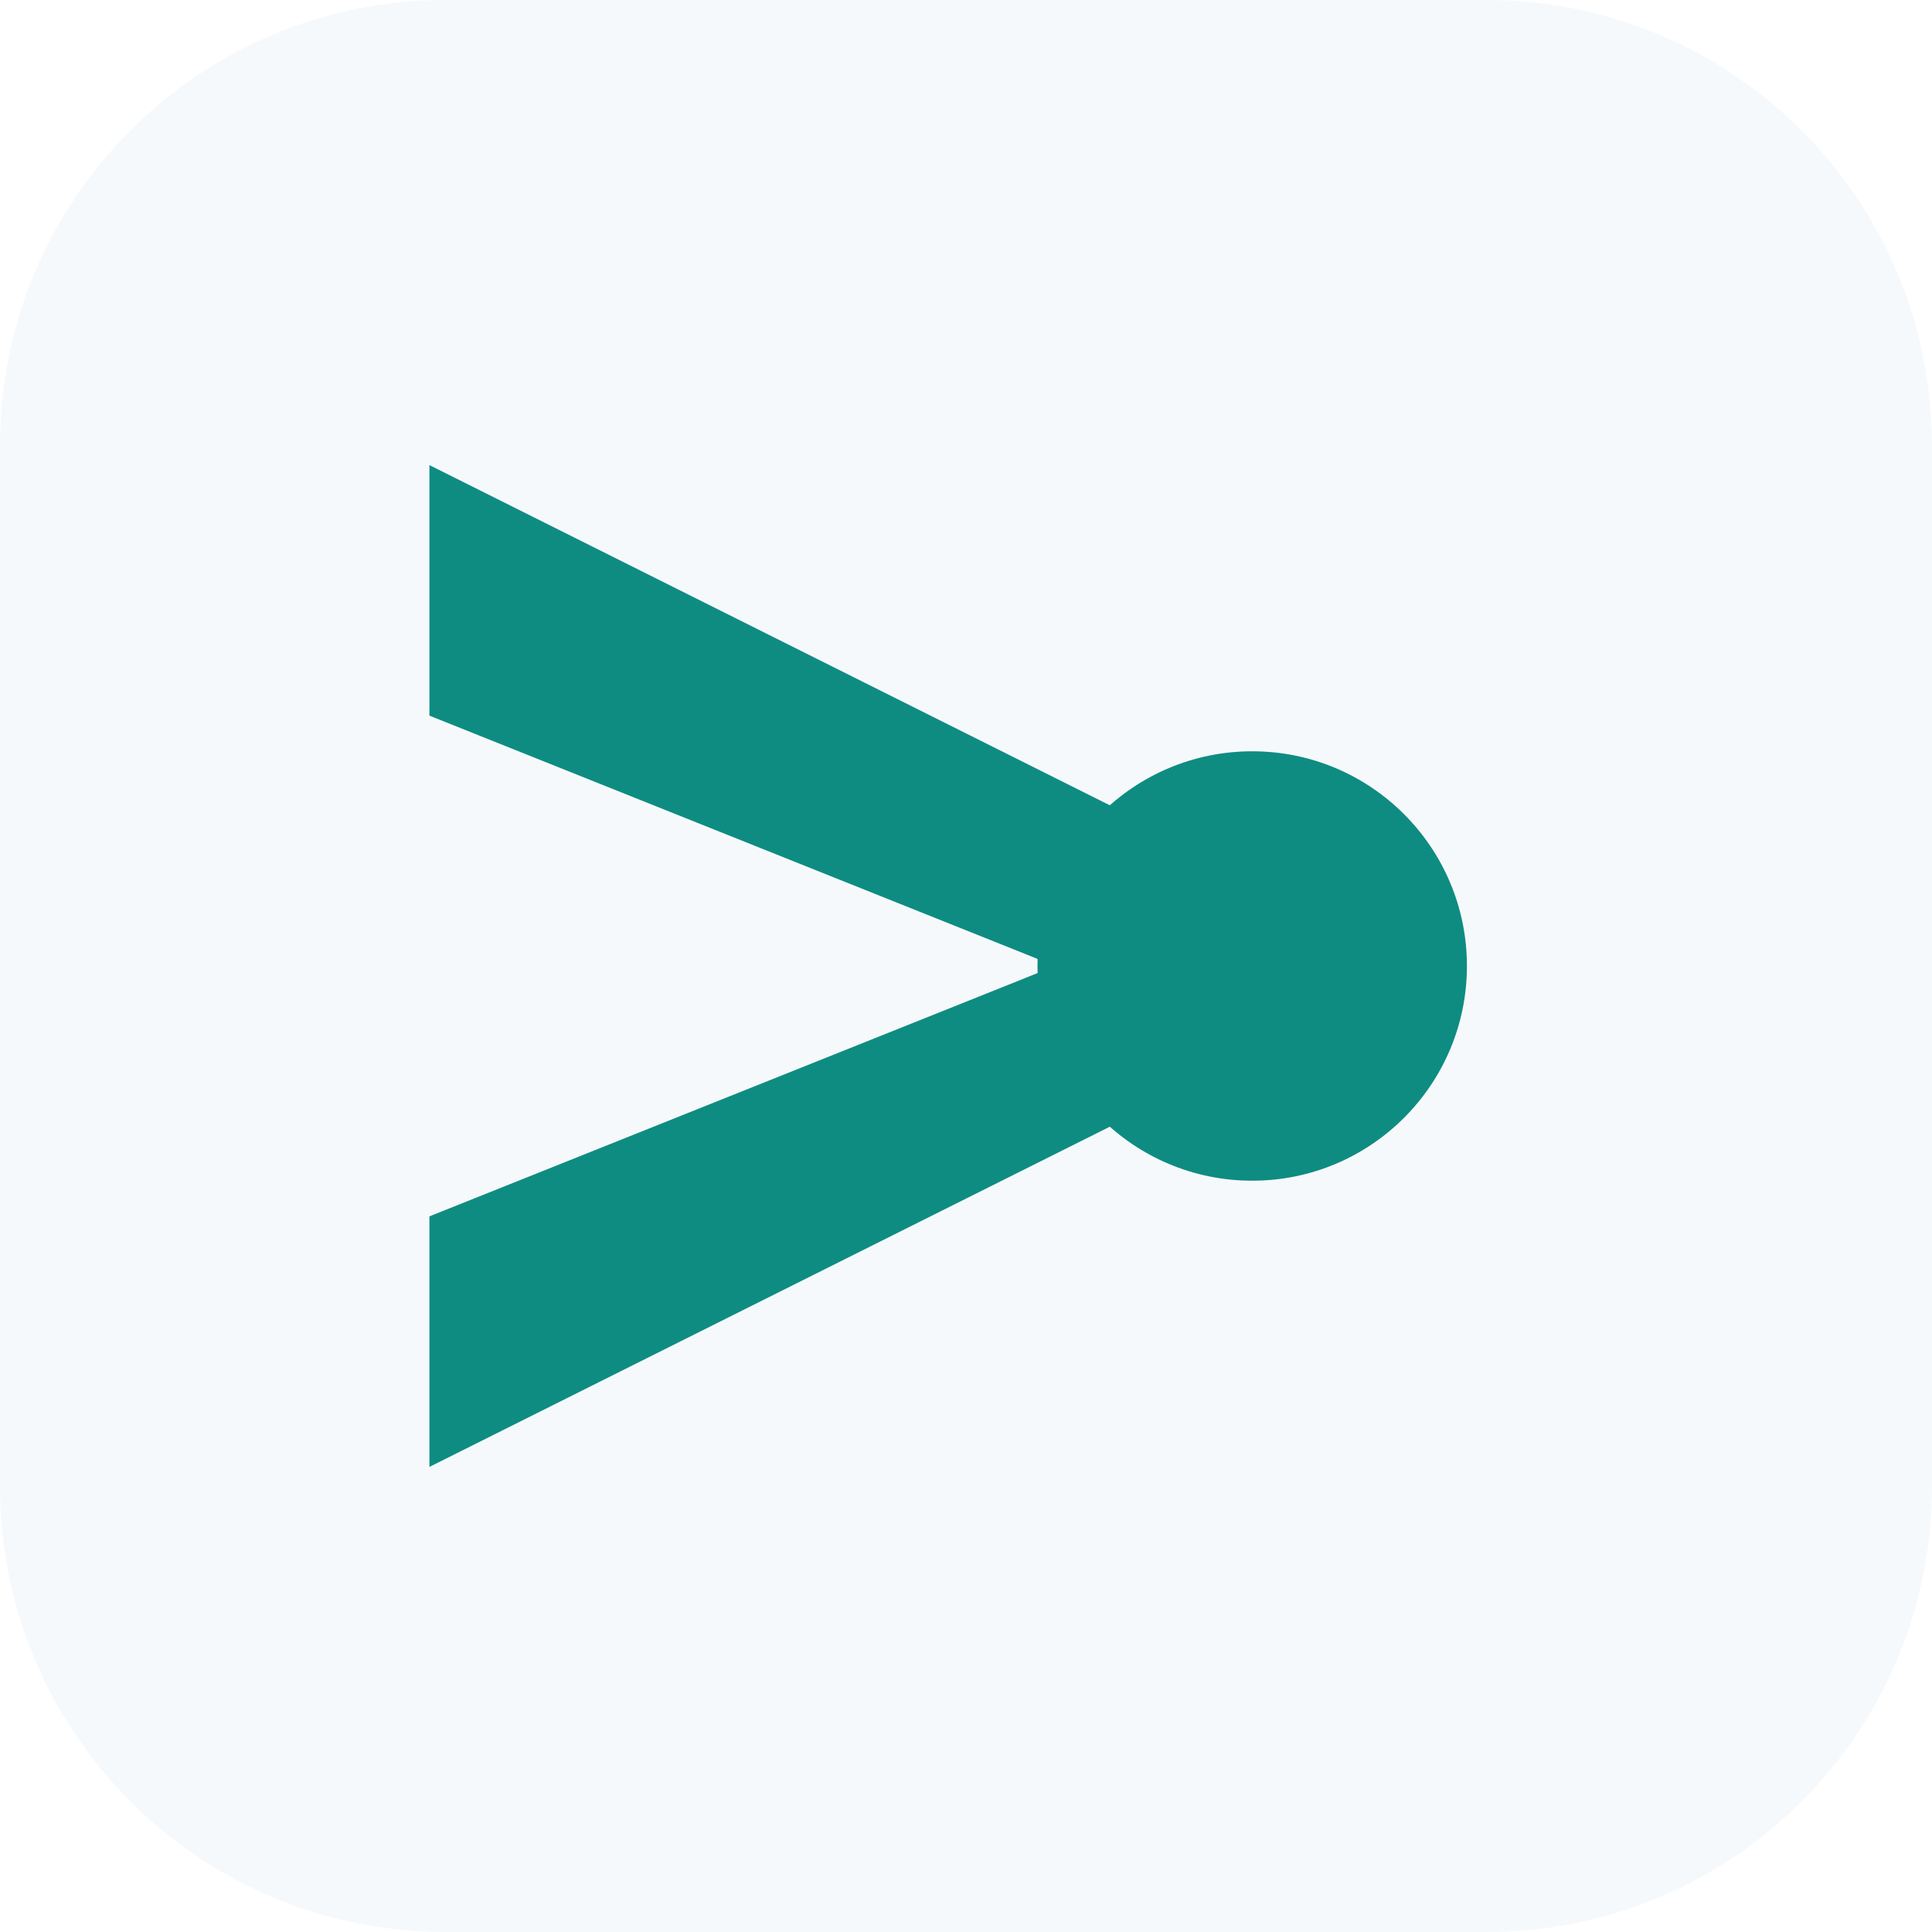
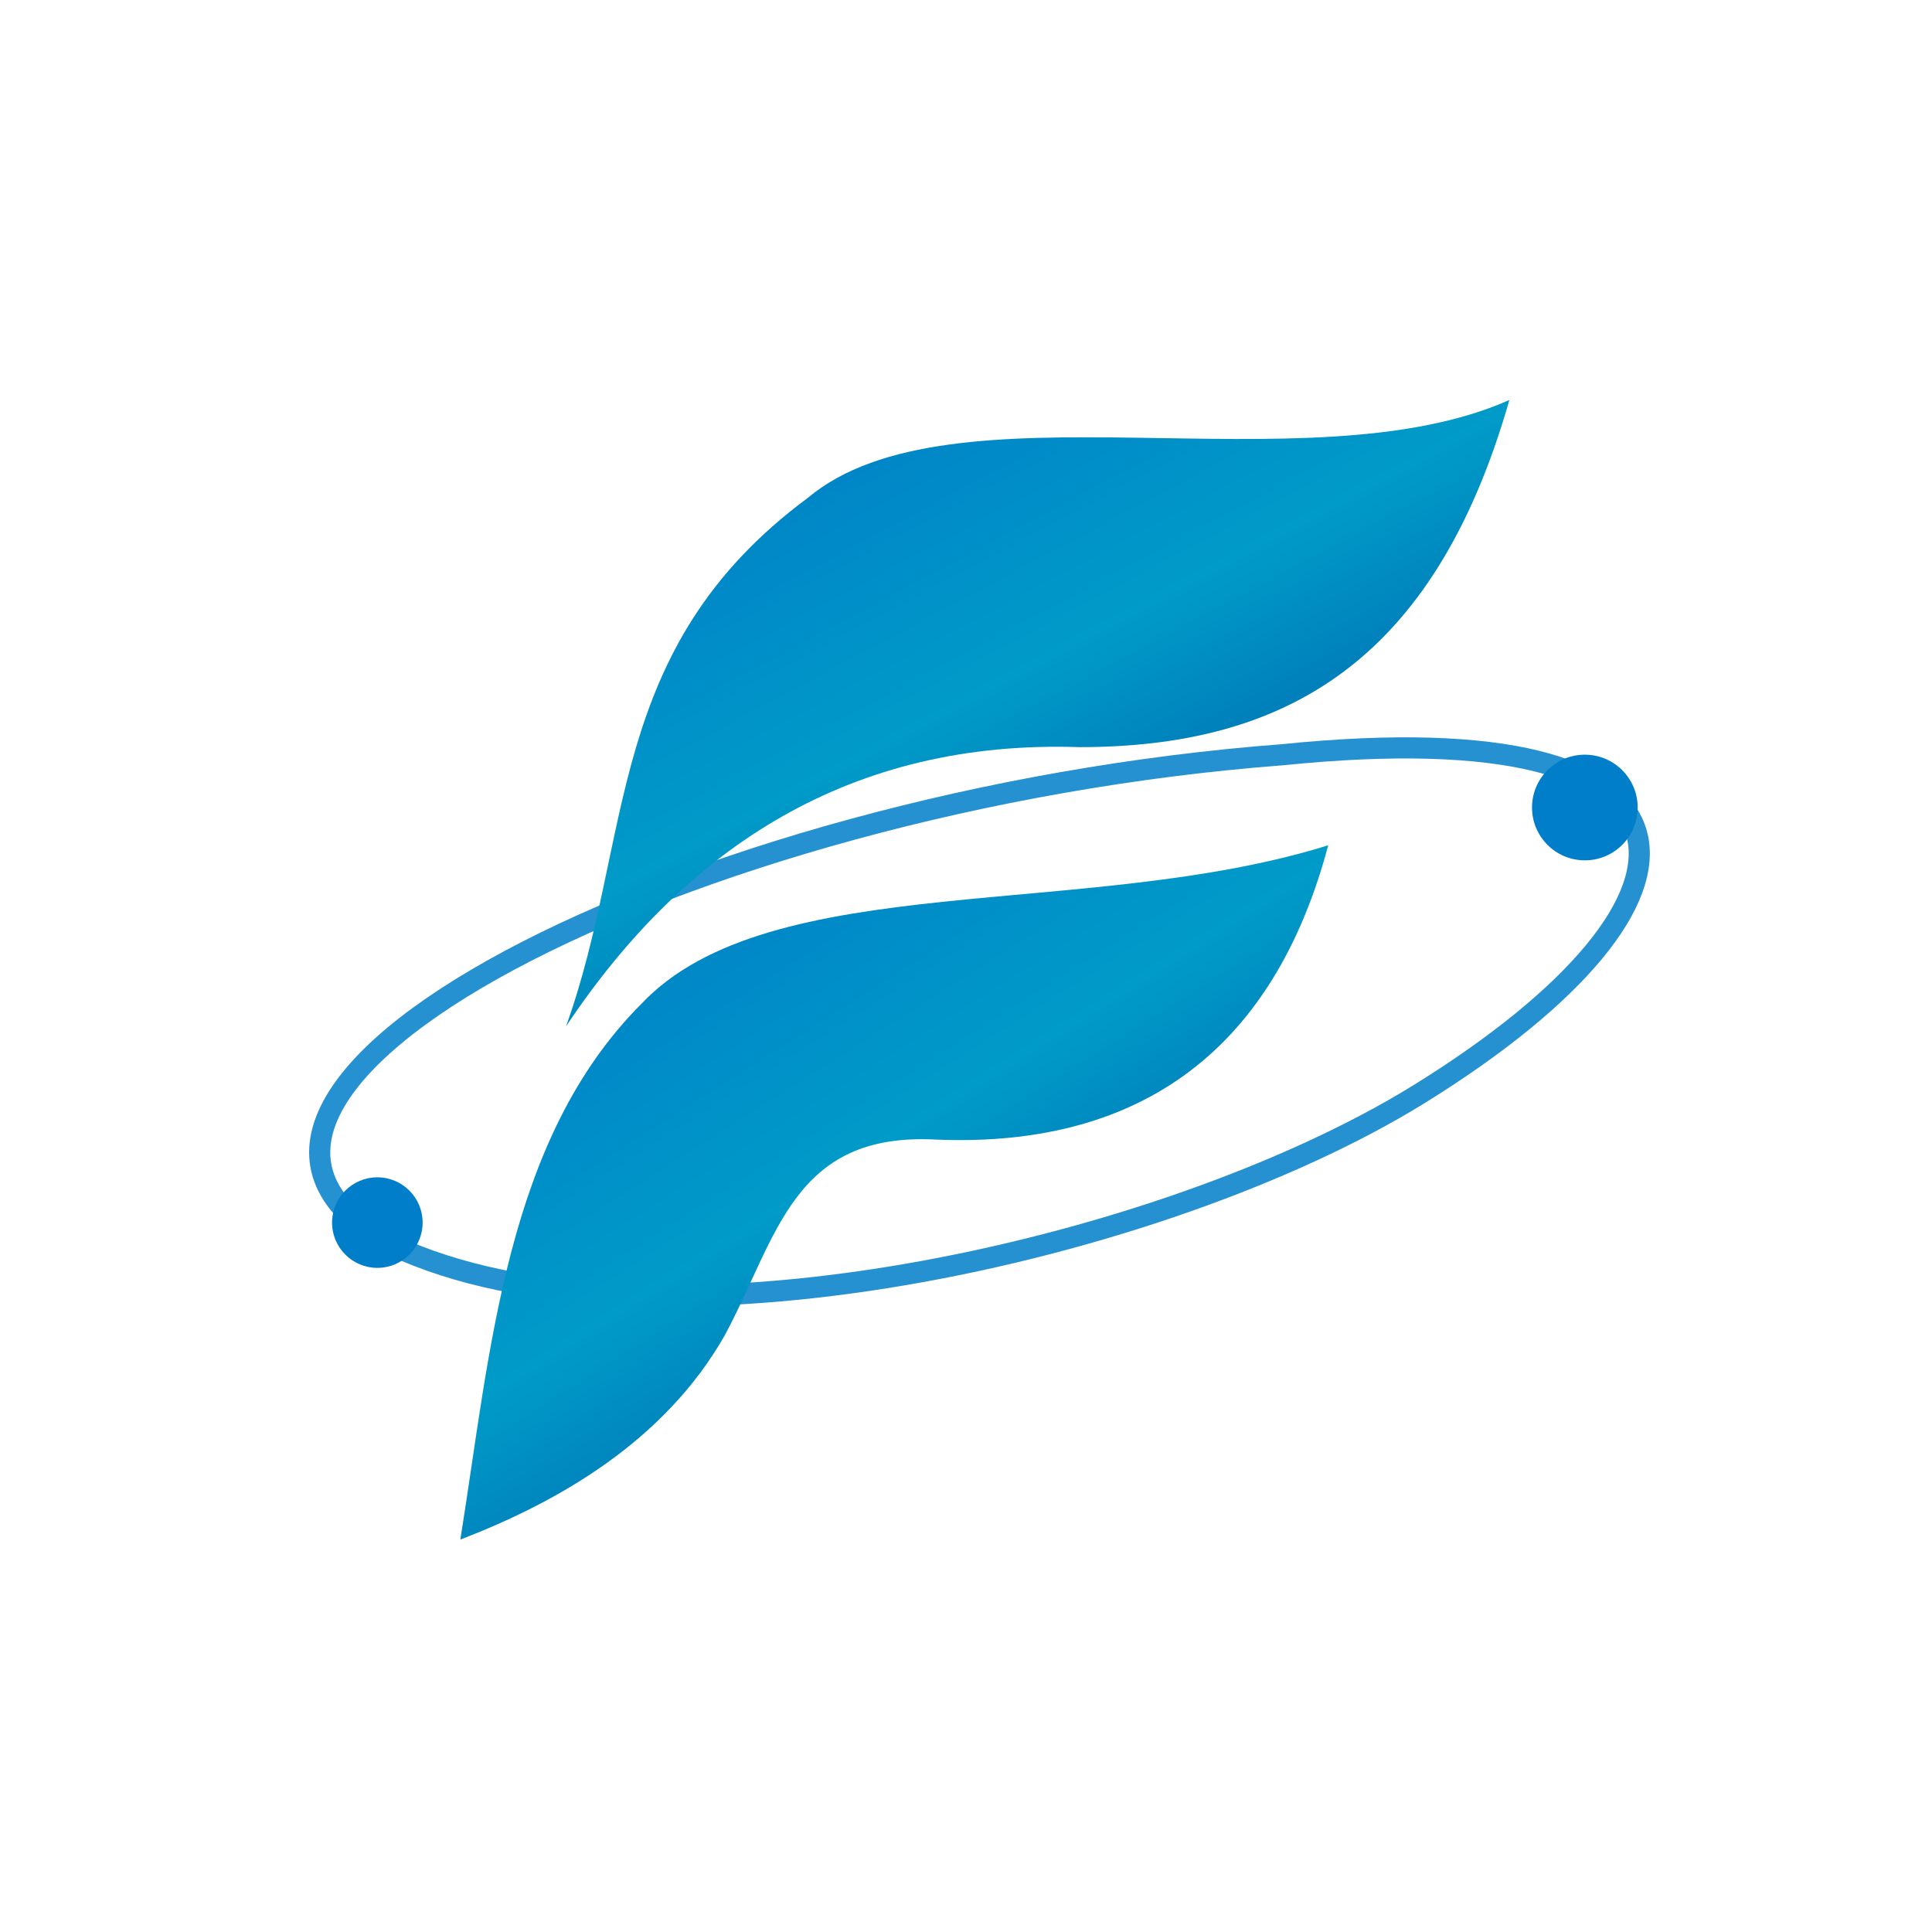
- <svg xmlns="http://www.w3.org/2000/svg" width="1024" height="1024" viewBox="0 0 1024 1024" fill="none">
-   <rect width="1024" height="1024" rx="236" fill="#F6F9FB" />
-   <path d="M227.6,246.5 L606.8,436.1 L606.8,531.0 L227.6,379.3 Z" fill="#0E8C82" />
-   <path d="M227.6,644.7 L606.8,493.0 L606.8,587.9 L227.6,777.5 Z" fill="#0E8C82" />
-   <circle cx="663.7" cy="512.0" r="113.8" fill="#0E8C82" />
+ <svg xmlns="http://www.w3.org/2000/svg" width="256" height="256" viewBox="0 0 256 256">
+   <defs>
+     <linearGradient id="wing" x1="0" y1="0" x2=".8" y2="1">
+       <stop offset="0.000" stop-color="#0076c7" />
+       <stop offset="0.500" stop-color="#009bc8" />
+       <stop offset="1.000" stop-color="#0049a1" />
+     </linearGradient>
+   </defs>
+   <path d="M52 165 C15 145 91 106 170 100 C229 94 230 119 188 145 C154 166 86 181 52 165" fill="none" stroke="#007ec9" stroke-width="2.8" opacity=".85" />
+   <path d="M75 136 C84 111 80 86 107 66 C126 50 173 65 200 53 C190 88 170 99 143 99 C113 98 91 112 75 136 Z" fill="url(#wing)" />
+   <path d="M61 204 C65 179 67 151 85 133 C102 115 144 122 176 112 C168 142 148 152 124 151 C105 150 103 164 96 177 C88 191 74 199 61 204 Z" fill="url(#wing)" />
+   <circle cx="50" cy="162" r="6" fill="#007ec9" />
+   <circle cx="210" cy="107" r="7" fill="#007ec9" />
</svg>
